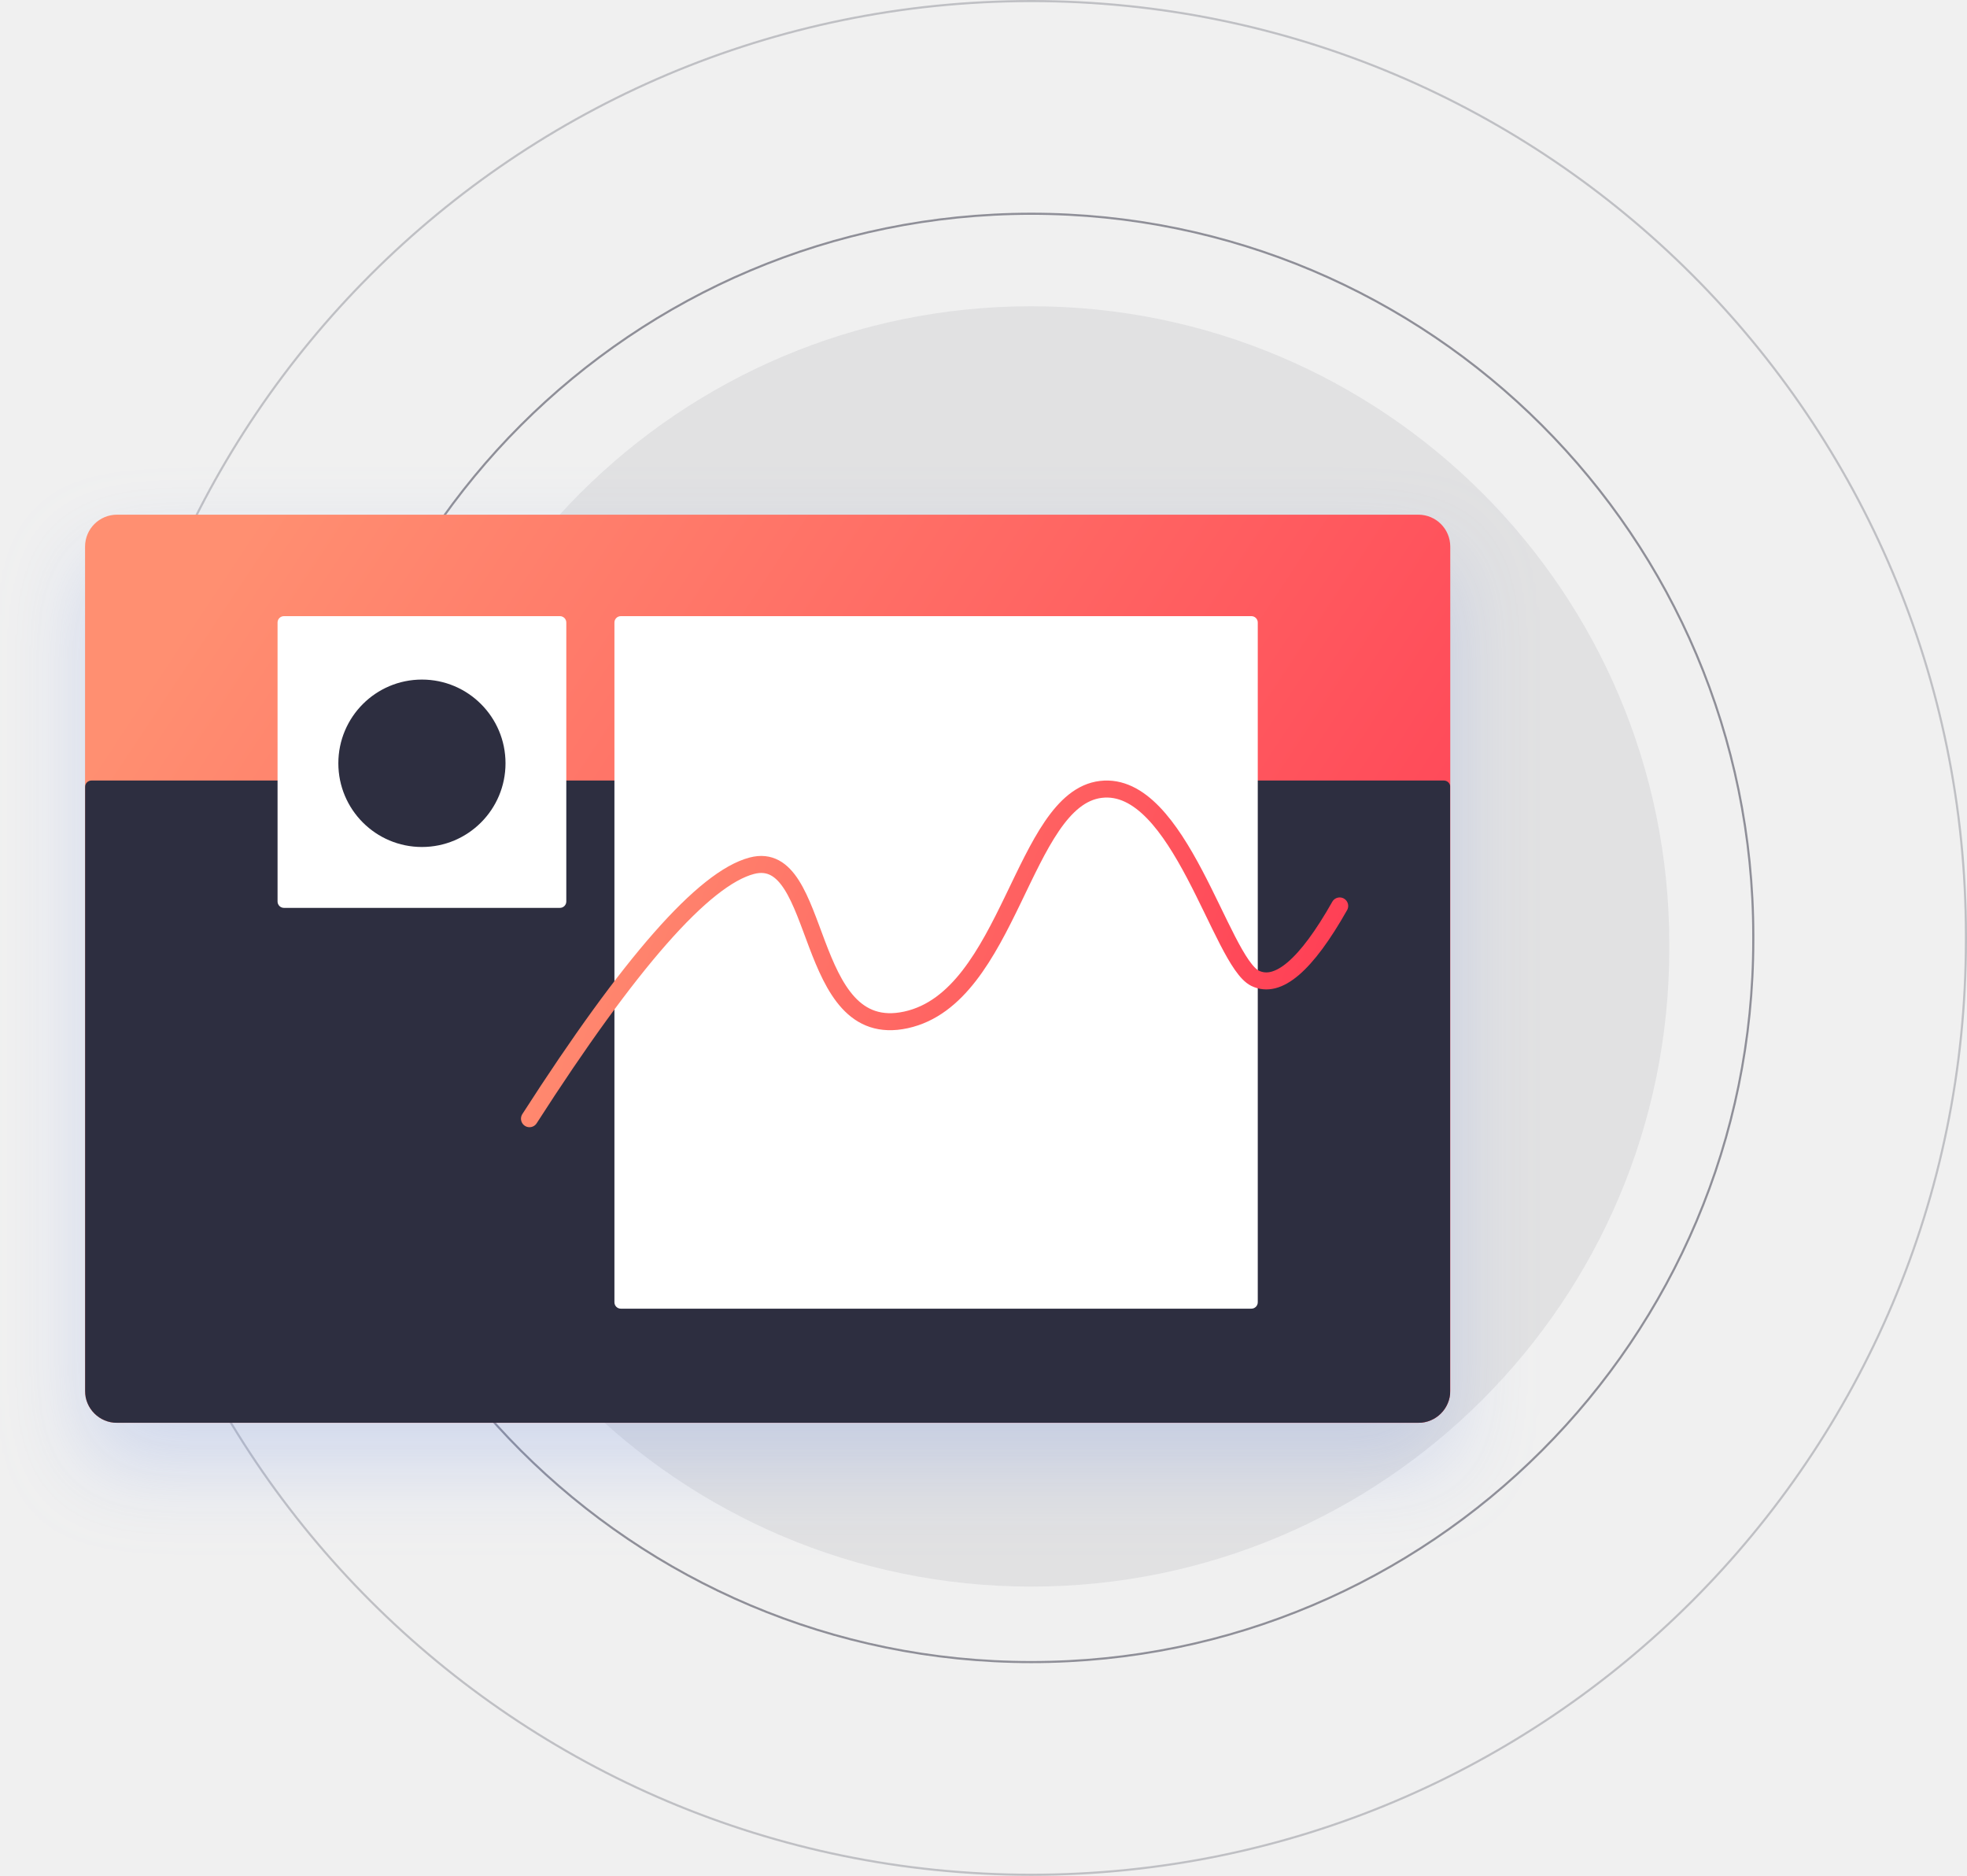
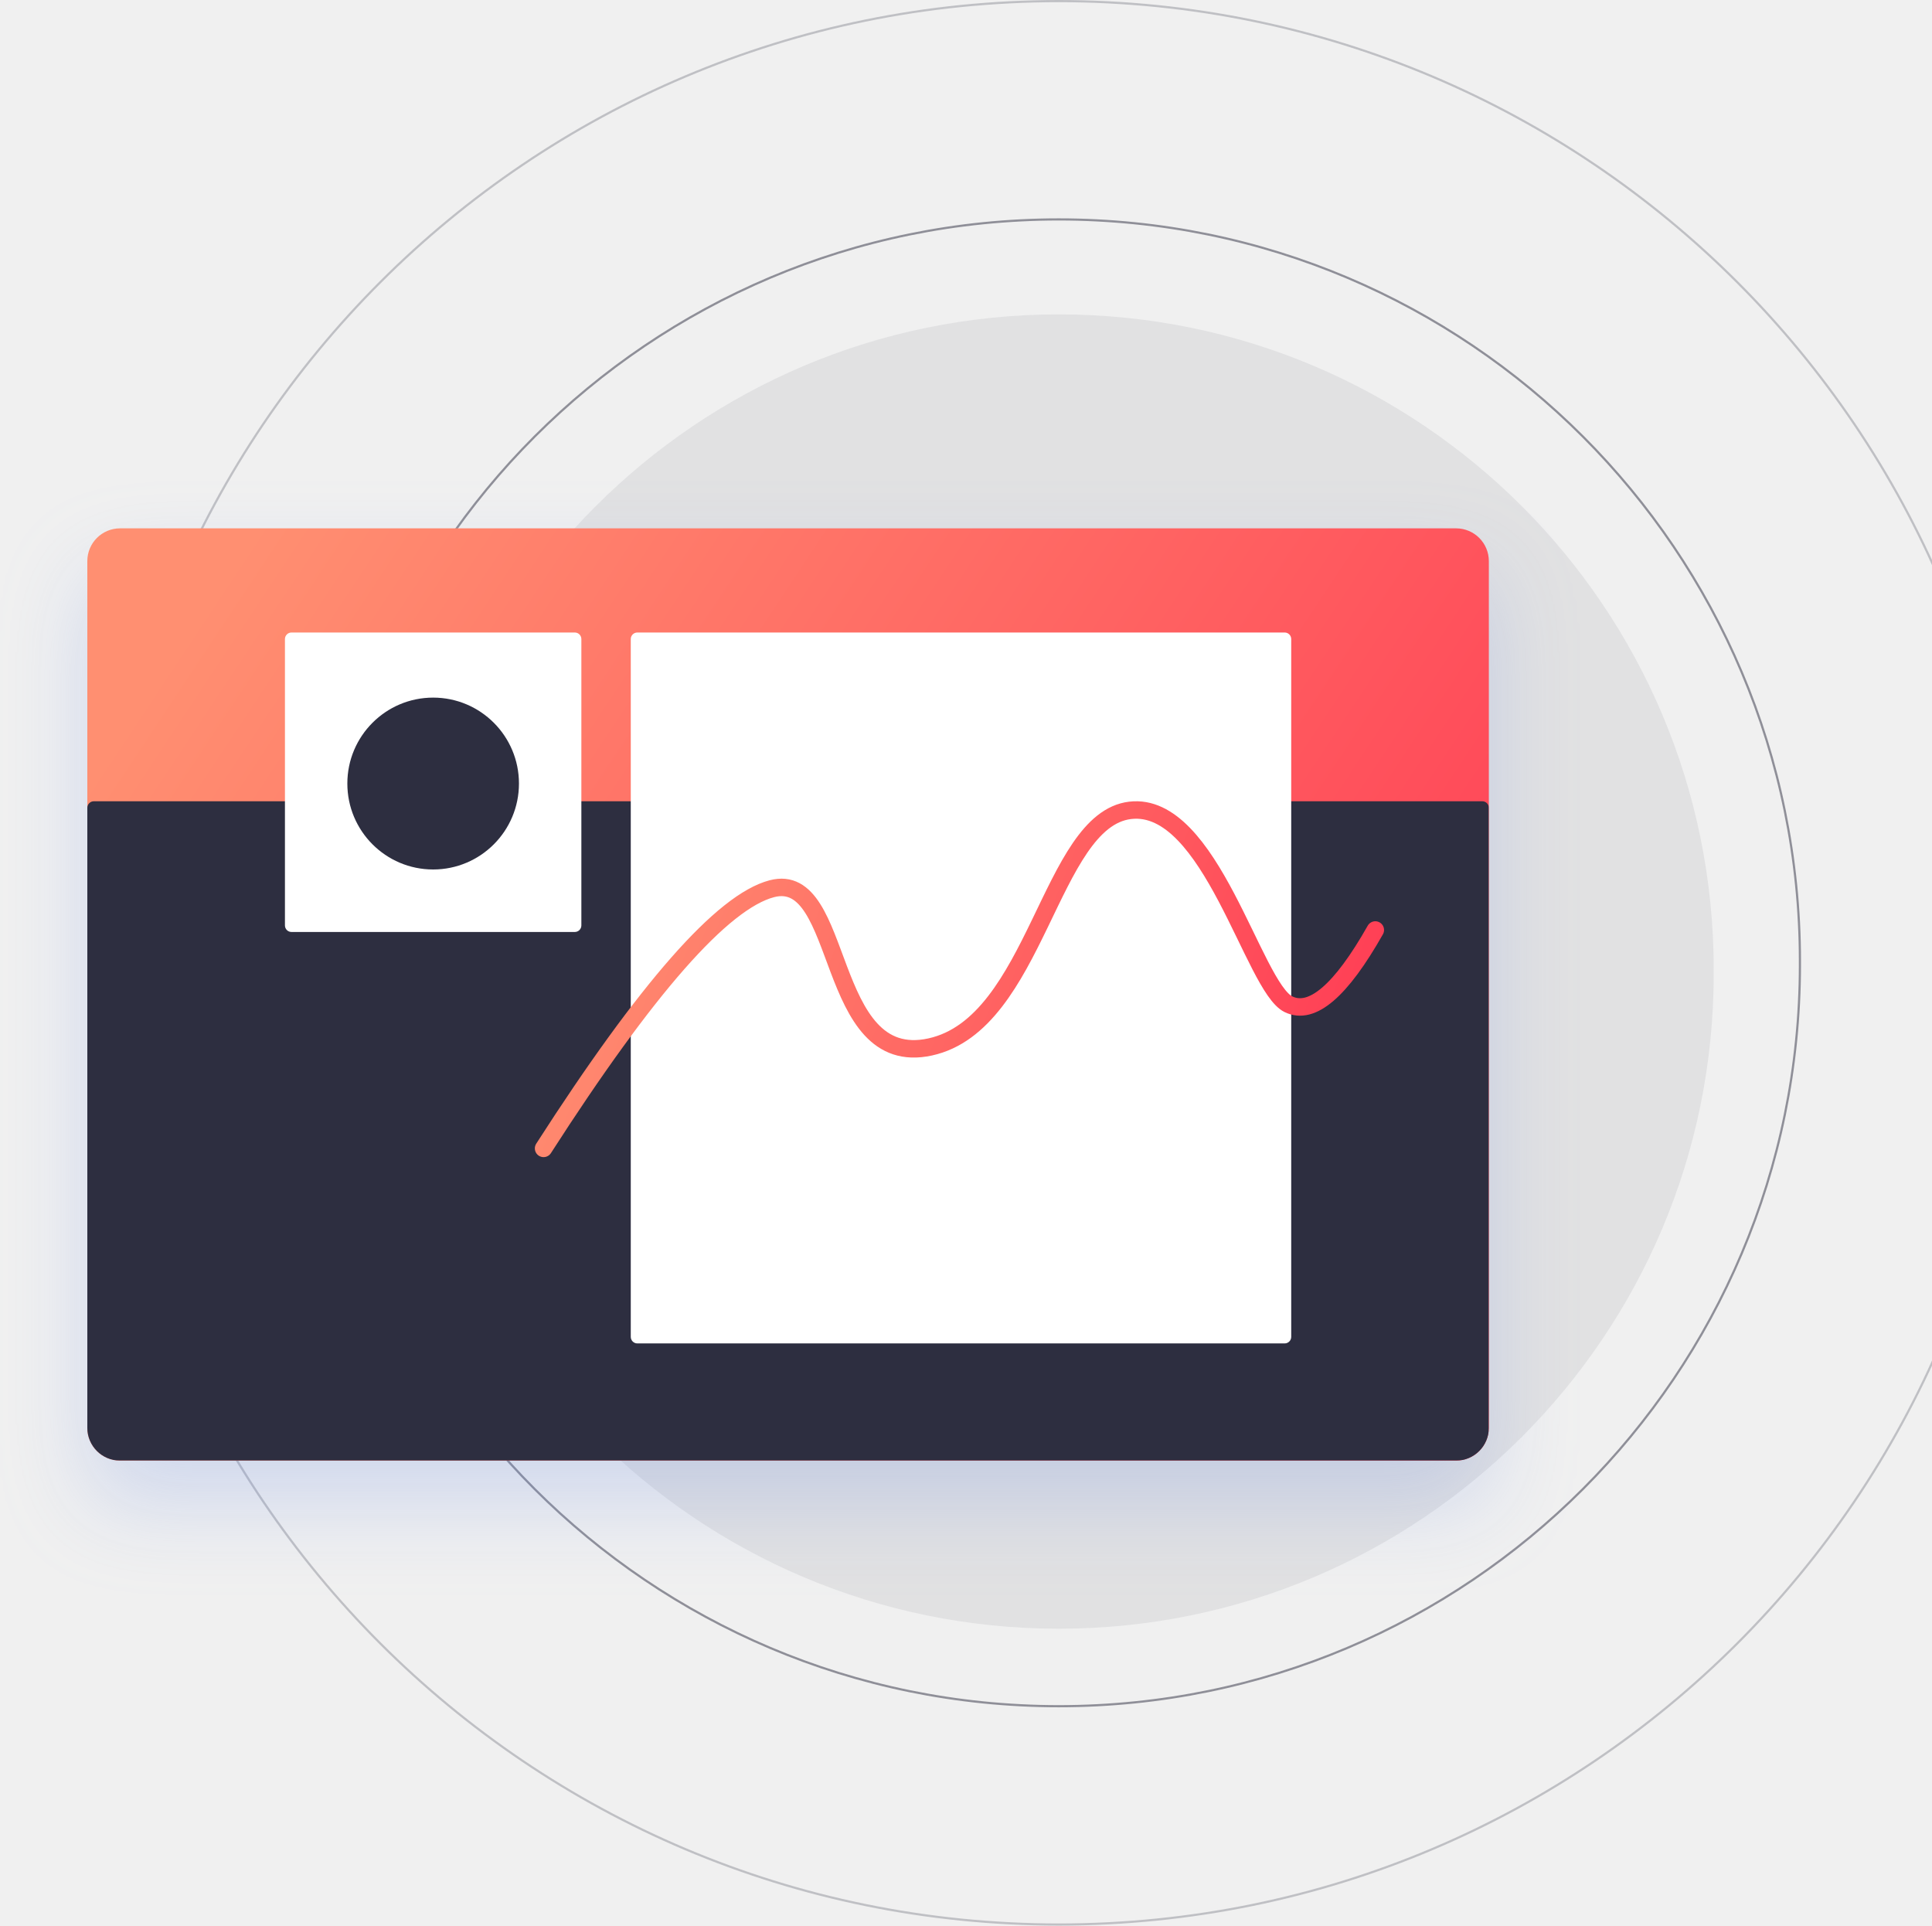
- <svg xmlns="http://www.w3.org/2000/svg" xmlns:xlink="http://www.w3.org/1999/xlink" width="925" height="882">
+ <svg xmlns="http://www.w3.org/2000/svg" xmlns:xlink="http://www.w3.org/1999/xlink" width="885" height="882">
  <defs>
    <linearGradient x1="0%" y1="27.881%" x2="100%" y2="72.119%" id="c">
      <stop stop-color="#FF8F71" offset="0%" />
      <stop stop-color="#FF3E55" offset="100%" />
    </linearGradient>
    <linearGradient x1="0%" y1="41.725%" x2="100%" y2="58.275%" id="e">
      <stop stop-color="#FF8F71" offset="0%" />
      <stop stop-color="#FF3E55" offset="100%" />
    </linearGradient>
    <filter x="-10.9%" y="-11.7%" width="121.8%" height="132.8%" filterUnits="objectBoundingBox" id="b">
      <feOffset dy="20" in="SourceAlpha" result="shadowOffsetOuter1" />
      <feGaussianBlur stdDeviation="20" in="shadowOffsetOuter1" result="shadowBlurOuter1" />
      <feColorMatrix values="0 0 0 0 0.422 0 0 0 0 0.554 0 0 0 0 0.894 0 0 0 0.243 0" in="shadowBlurOuter1" />
    </filter>
    <rect id="a" x="0" y="0" width="642" height="427" rx="15" />
  </defs>
  <g transform="translate(40)" fill="none" fill-rule="evenodd">
    <rect fill="#2D2E40" opacity=".08" transform="matrix(1 0 0 -1 0 890)" x="145" y="144" width="600" height="602" rx="300" />
    <rect stroke="#2D2E40" opacity=".5" transform="matrix(1 0 0 -1 0 882)" x="105.5" y="100.5" width="679" height="681" rx="339.5" />
    <rect stroke="#2D2E40" opacity=".25" transform="matrix(1 0 0 -1 0 882)" x="5.5" y=".5" width="879" height="881" rx="439.5" />
    <g transform="translate(0 242)">
      <mask id="d" fill="#fff">
        <use xlink:href="#a" />
      </mask>
      <g fill-rule="nonzero">
        <use fill="#000" filter="url(#b)" xlink:href="#a" />
        <use fill="url(#c)" xlink:href="#a" />
      </g>
      <path d="M3 125h636a3 3 0 013 3v296a3 3 0 01-3 3H3a3 3 0 01-3-3V128a3 3 0 013-3z" fill="#2D2E40" fill-rule="nonzero" mask="url(#d)" />
      <rect fill="#FFF" fill-rule="nonzero" mask="url(#d)" x="90.523" y="47.709" width="135.785" height="137.165" rx="3" />
      <ellipse fill="#2D2E40" mask="url(#d)" cx="158.416" cy="116.888" rx="39.306" ry="39.36" />
      <rect fill="#FFF" fill-rule="nonzero" mask="url(#d)" x="248.939" y="47.709" width="302.538" height="325.617" rx="3" />
    </g>
    <path d="M209 284c47.125-73.367 81.977-113.013 104.557-118.938 33.87-8.886 23.765 83.14 72.535 72.473 48.77-10.666 54.716-103.974 91.603-108.37 36.887-4.397 56.402 80.946 72.515 88.81 10.742 5.241 24.005-6.094 39.79-34.007" stroke="url(#e)" stroke-width="8" stroke-linecap="round" transform="translate(0 242)" />
  </g>
</svg>
